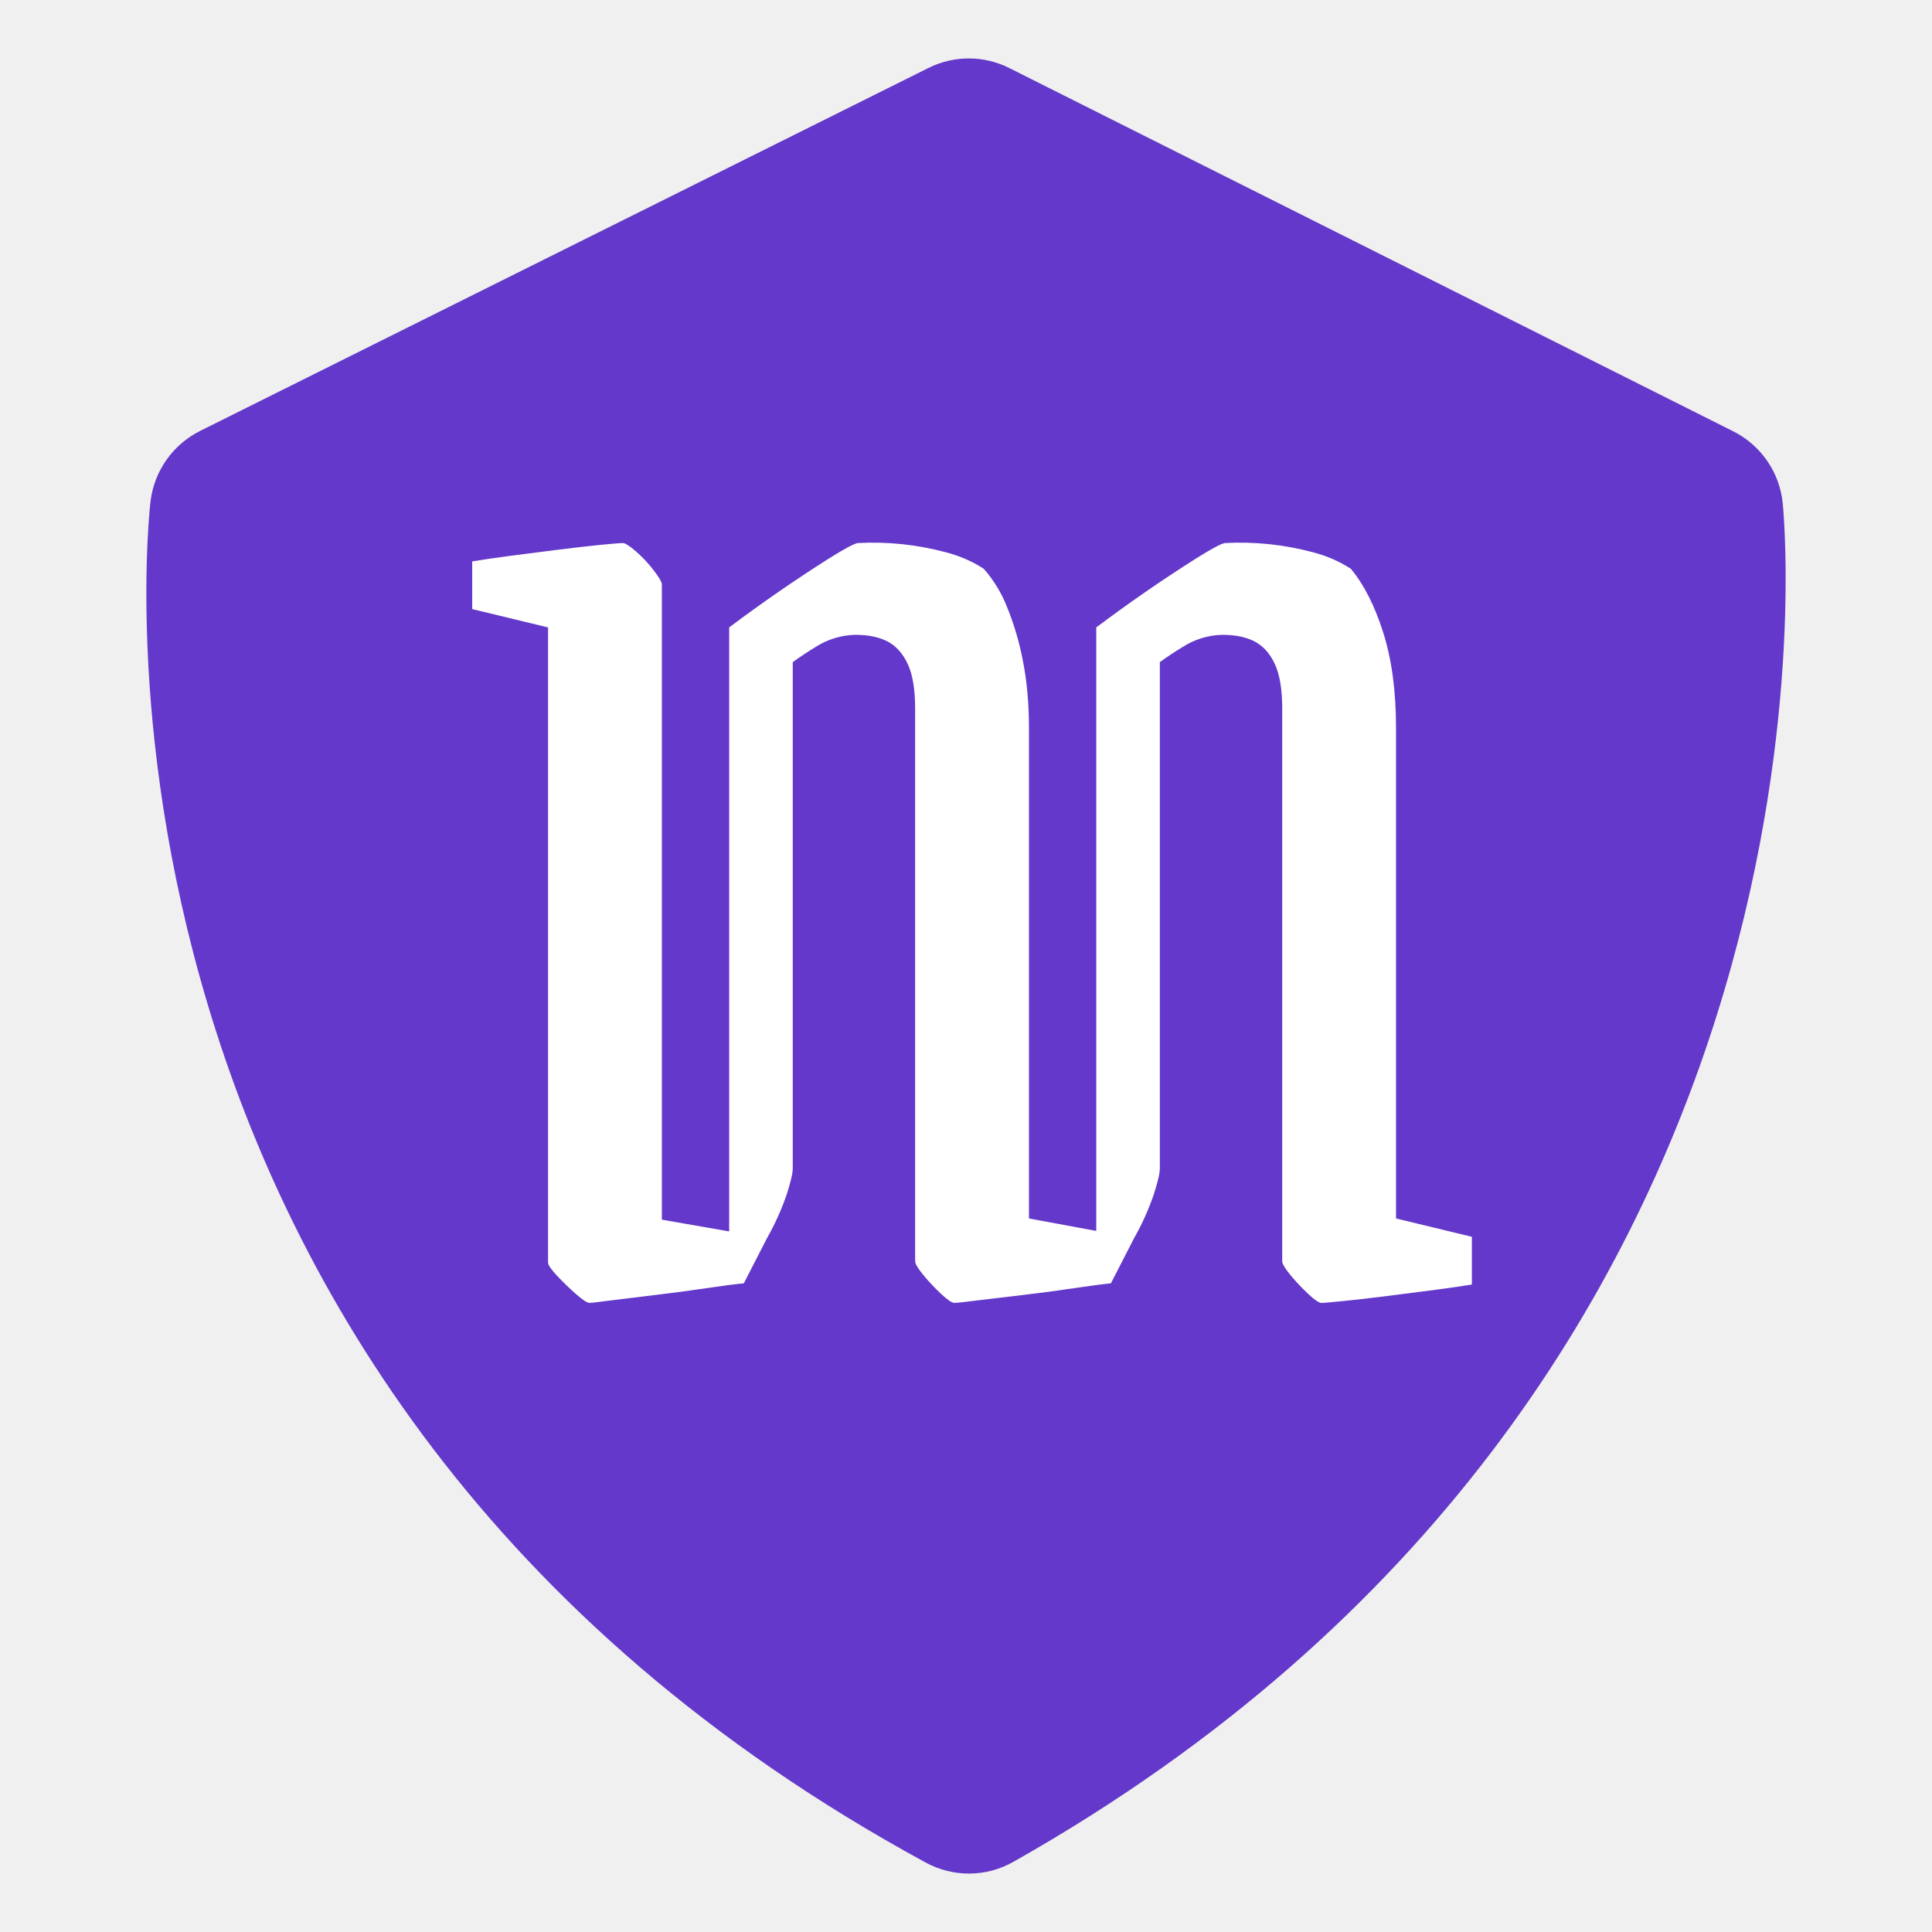
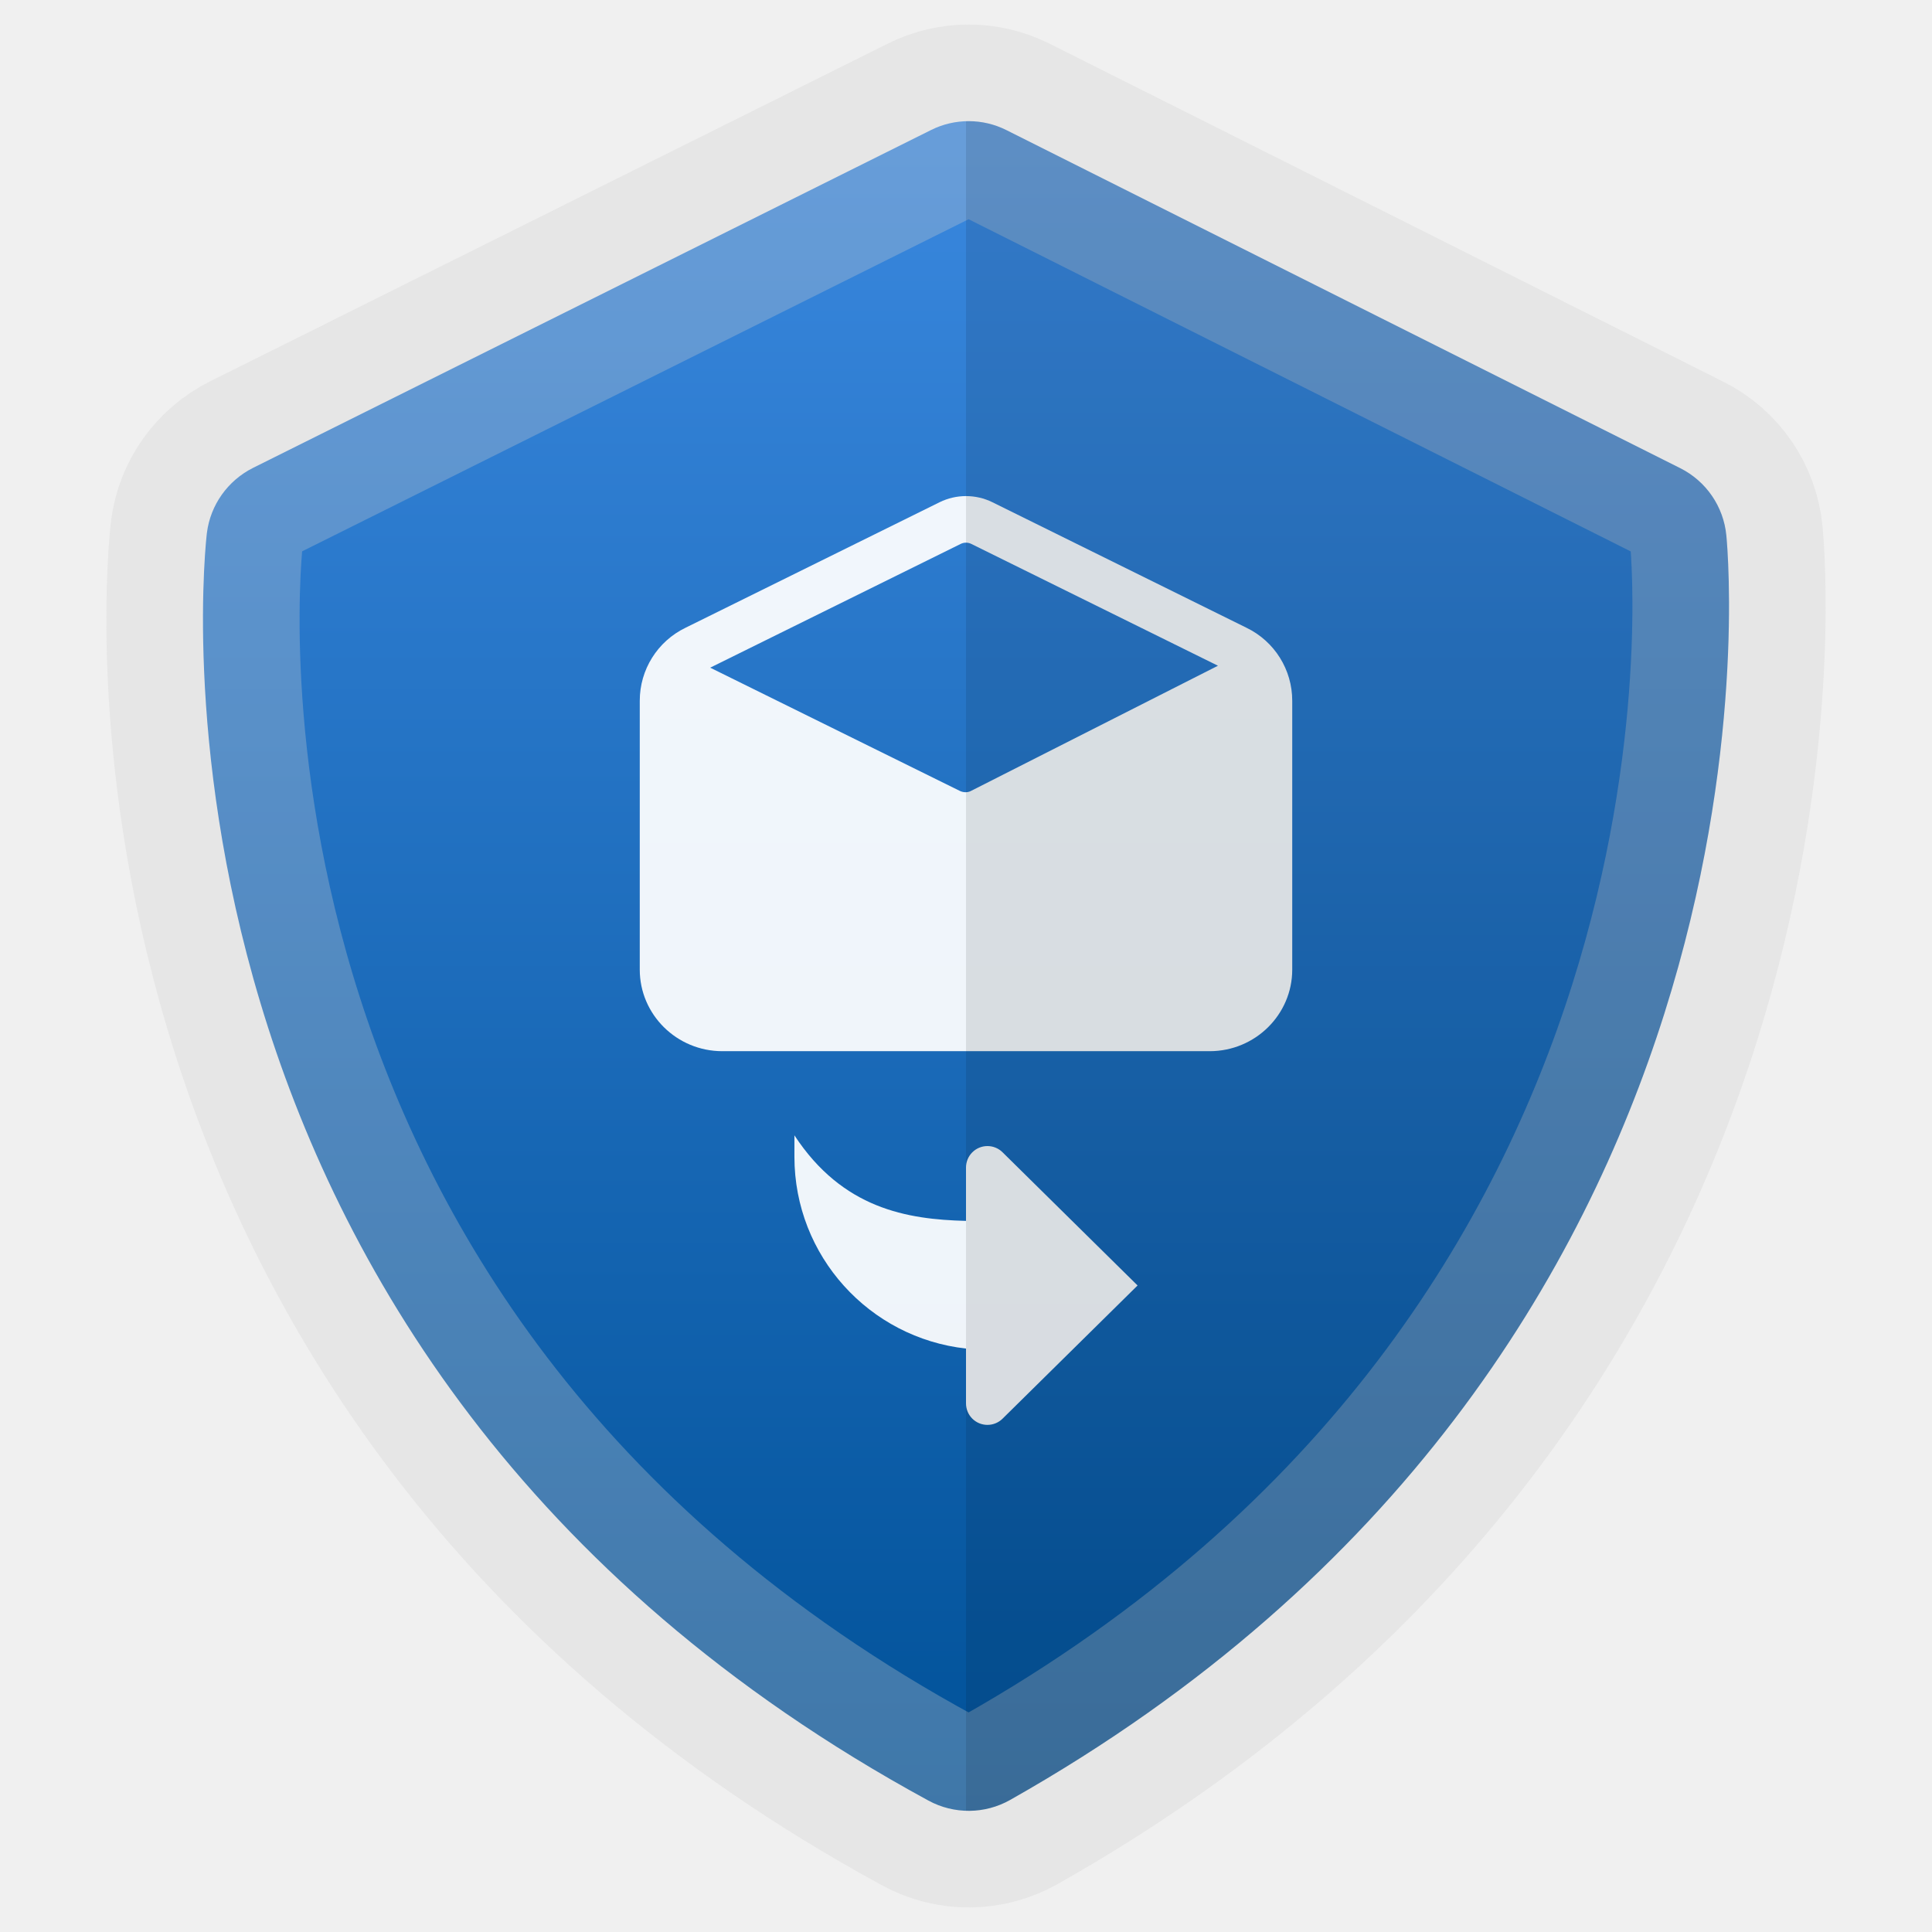
- <svg xmlns="http://www.w3.org/2000/svg" viewBox="0 0 24 24">
-   <path d="M5 6h14v11H5z" style="fill:#fff" />
-   <path d="M22.146 6.255c.043.444.937 10.944-9.555 16.872a1.12 1.12 0 0 1-1.092.01C.58 17.2 1.856 6.328 1.871 6.219a1.13 1.13 0 0 1 .613-.865L11.532.845a1.12 1.12 0 0 1 1.009.002l8.988 4.51c.346.173.58.512.617.898M6.808 15.683q0 .046.114.167t.236.228.167.107q.031 0 .266-.031.235-.03.555-.068t.631-.084.463-.06l.289-.563a3.2 3.2 0 0 0 .243-.539q.076-.235.076-.327V8.225q.14-.101.282-.187a.95.95 0 0 1 .494-.152q.243 0 .402.083.16.084.251.281.091.198.091.548v6.87q0 .046.099.167.1.122.221.236t.167.114.289-.031l.57-.068q.326-.038.63-.084.305-.045.456-.06l.289-.563a3.2 3.2 0 0 0 .243-.539q.076-.235.076-.327V8.225q.14-.101.282-.187a.95.95 0 0 1 .494-.152q.243 0 .402.083.16.084.251.281.091.198.091.548v6.87q0 .046.099.167.1.122.221.236t.167.114.273-.023q.228-.023.532-.061t.593-.076.471-.068v-.593l-.942-.228V9.041q0-.684-.16-1.186-.159-.5-.402-.79a1.6 1.6 0 0 0-.472-.205 3.5 3.5 0 0 0-1.094-.114q-.076.015-.365.197a19 19 0 0 0-1.231.851v7.497l-.836-.155V9.041q0-.456-.076-.836a3.5 3.5 0 0 0-.198-.669 1.6 1.6 0 0 0-.288-.471 1.6 1.6 0 0 0-.472-.205 3.5 3.5 0 0 0-1.094-.114q-.076.015-.365.197a19 19 0 0 0-1.231.851v7.503l-.836-.146V7.262q0-.045-.099-.174a1.6 1.6 0 0 0-.22-.236q-.122-.106-.167-.106t-.274.022q-.228.023-.532.061t-.593.076q-.29.038-.471.069v.592l.942.228z" style="fill:#6338ca" />
+ <svg xmlns="http://www.w3.org/2000/svg" viewBox="0 0 500 500">
+   <defs>
+     <linearGradient id="a" x1="250" x2="250" y1="24.063" y2="475.936" gradientTransform="matrix(.96772 0 0 .96772 8.07 8.07)" gradientUnits="userSpaceOnUse">
+       <stop offset="0" style="stop-color:rgb(22.745% 53.333% 87.451%)" />
+       <stop offset="1" style="stop-color:rgb(0% 31.877% 59.55%)" />
+     </linearGradient>
+     <clipPath id="b">
+       <path d="M434.817 121.151 260.504 33.698a21.79 21.79 0 0 0-19.566-.041L65.446 121.108c-6.493 3.279-10.977 9.551-11.894 16.768-.284 2.121-25.034 212.966 186.731 328.118a21.8 21.8 0 0 0 21.183-.196C464.944 350.82 447.607 147.19 446.776 138.577a21.81 21.81 0 0 0-11.959-17.426Z" style="stroke:#000;stroke-width:50px" />
+     </clipPath>
+   </defs>
+   <path d="M434.817 121.15 260.504 33.697a21.79 21.79 0 0 0-19.566-.041L65.446 121.107c-6.493 3.279-10.977 9.551-11.894 16.768-.284 2.121-25.034 212.966 186.731 328.118a21.8 21.8 0 0 0 21.183-.196c203.478-114.978 186.141-318.608 185.31-327.221a21.81 21.81 0 0 0-11.959-17.426Z" style="fill-rule:nonzero;paint-order:fill;fill:url(#a);stroke-width:50px;stroke:rgba(207,207,207,.306)" />
+   <path d="m322.62 162.48-65.798-32.509a15.49 15.49 0 0 0-13.644 0L177.38 162.48a20.96 20.96 0 0 0-11.809 18.876v69.582c0 11.639 9.581 21.107 21.36 21.107h126.138c11.779 0 21.36-9.468 21.36-21.107v-69.582a20.96 20.96 0 0 0-11.809-18.876m-73.984-21.721a3.09 3.09 0 0 1 2.728 0l63.842 31.532-64.015 32.452c-.861.422-1.951.353-2.812-.069l-64.584-31.881zM255.551 368.758a5.53 5.53 0 0 1-3.925-1.621 5.56 5.56 0 0 1-1.626-3.93v-14.204c-24.978-2.764-44.405-23.918-44.405-49.628v-5.551c12.461 19 29.141 21.759 44.405 22.142V302.15c0-1.415.544-2.842 1.626-3.924a5.54 5.54 0 0 1 3.925-1.626c1.421 0 2.842.544 3.924 1.626l34.93 34.453-34.93 34.458a5.53 5.53 0 0 1-3.924 1.621" style="fill:rgba(255,255,255,.933)" />
+   <path d="M250 0h250v500H250z" style="fill:rgba(0,0,0,.1);clip-path:url(#b)" />
</svg>
